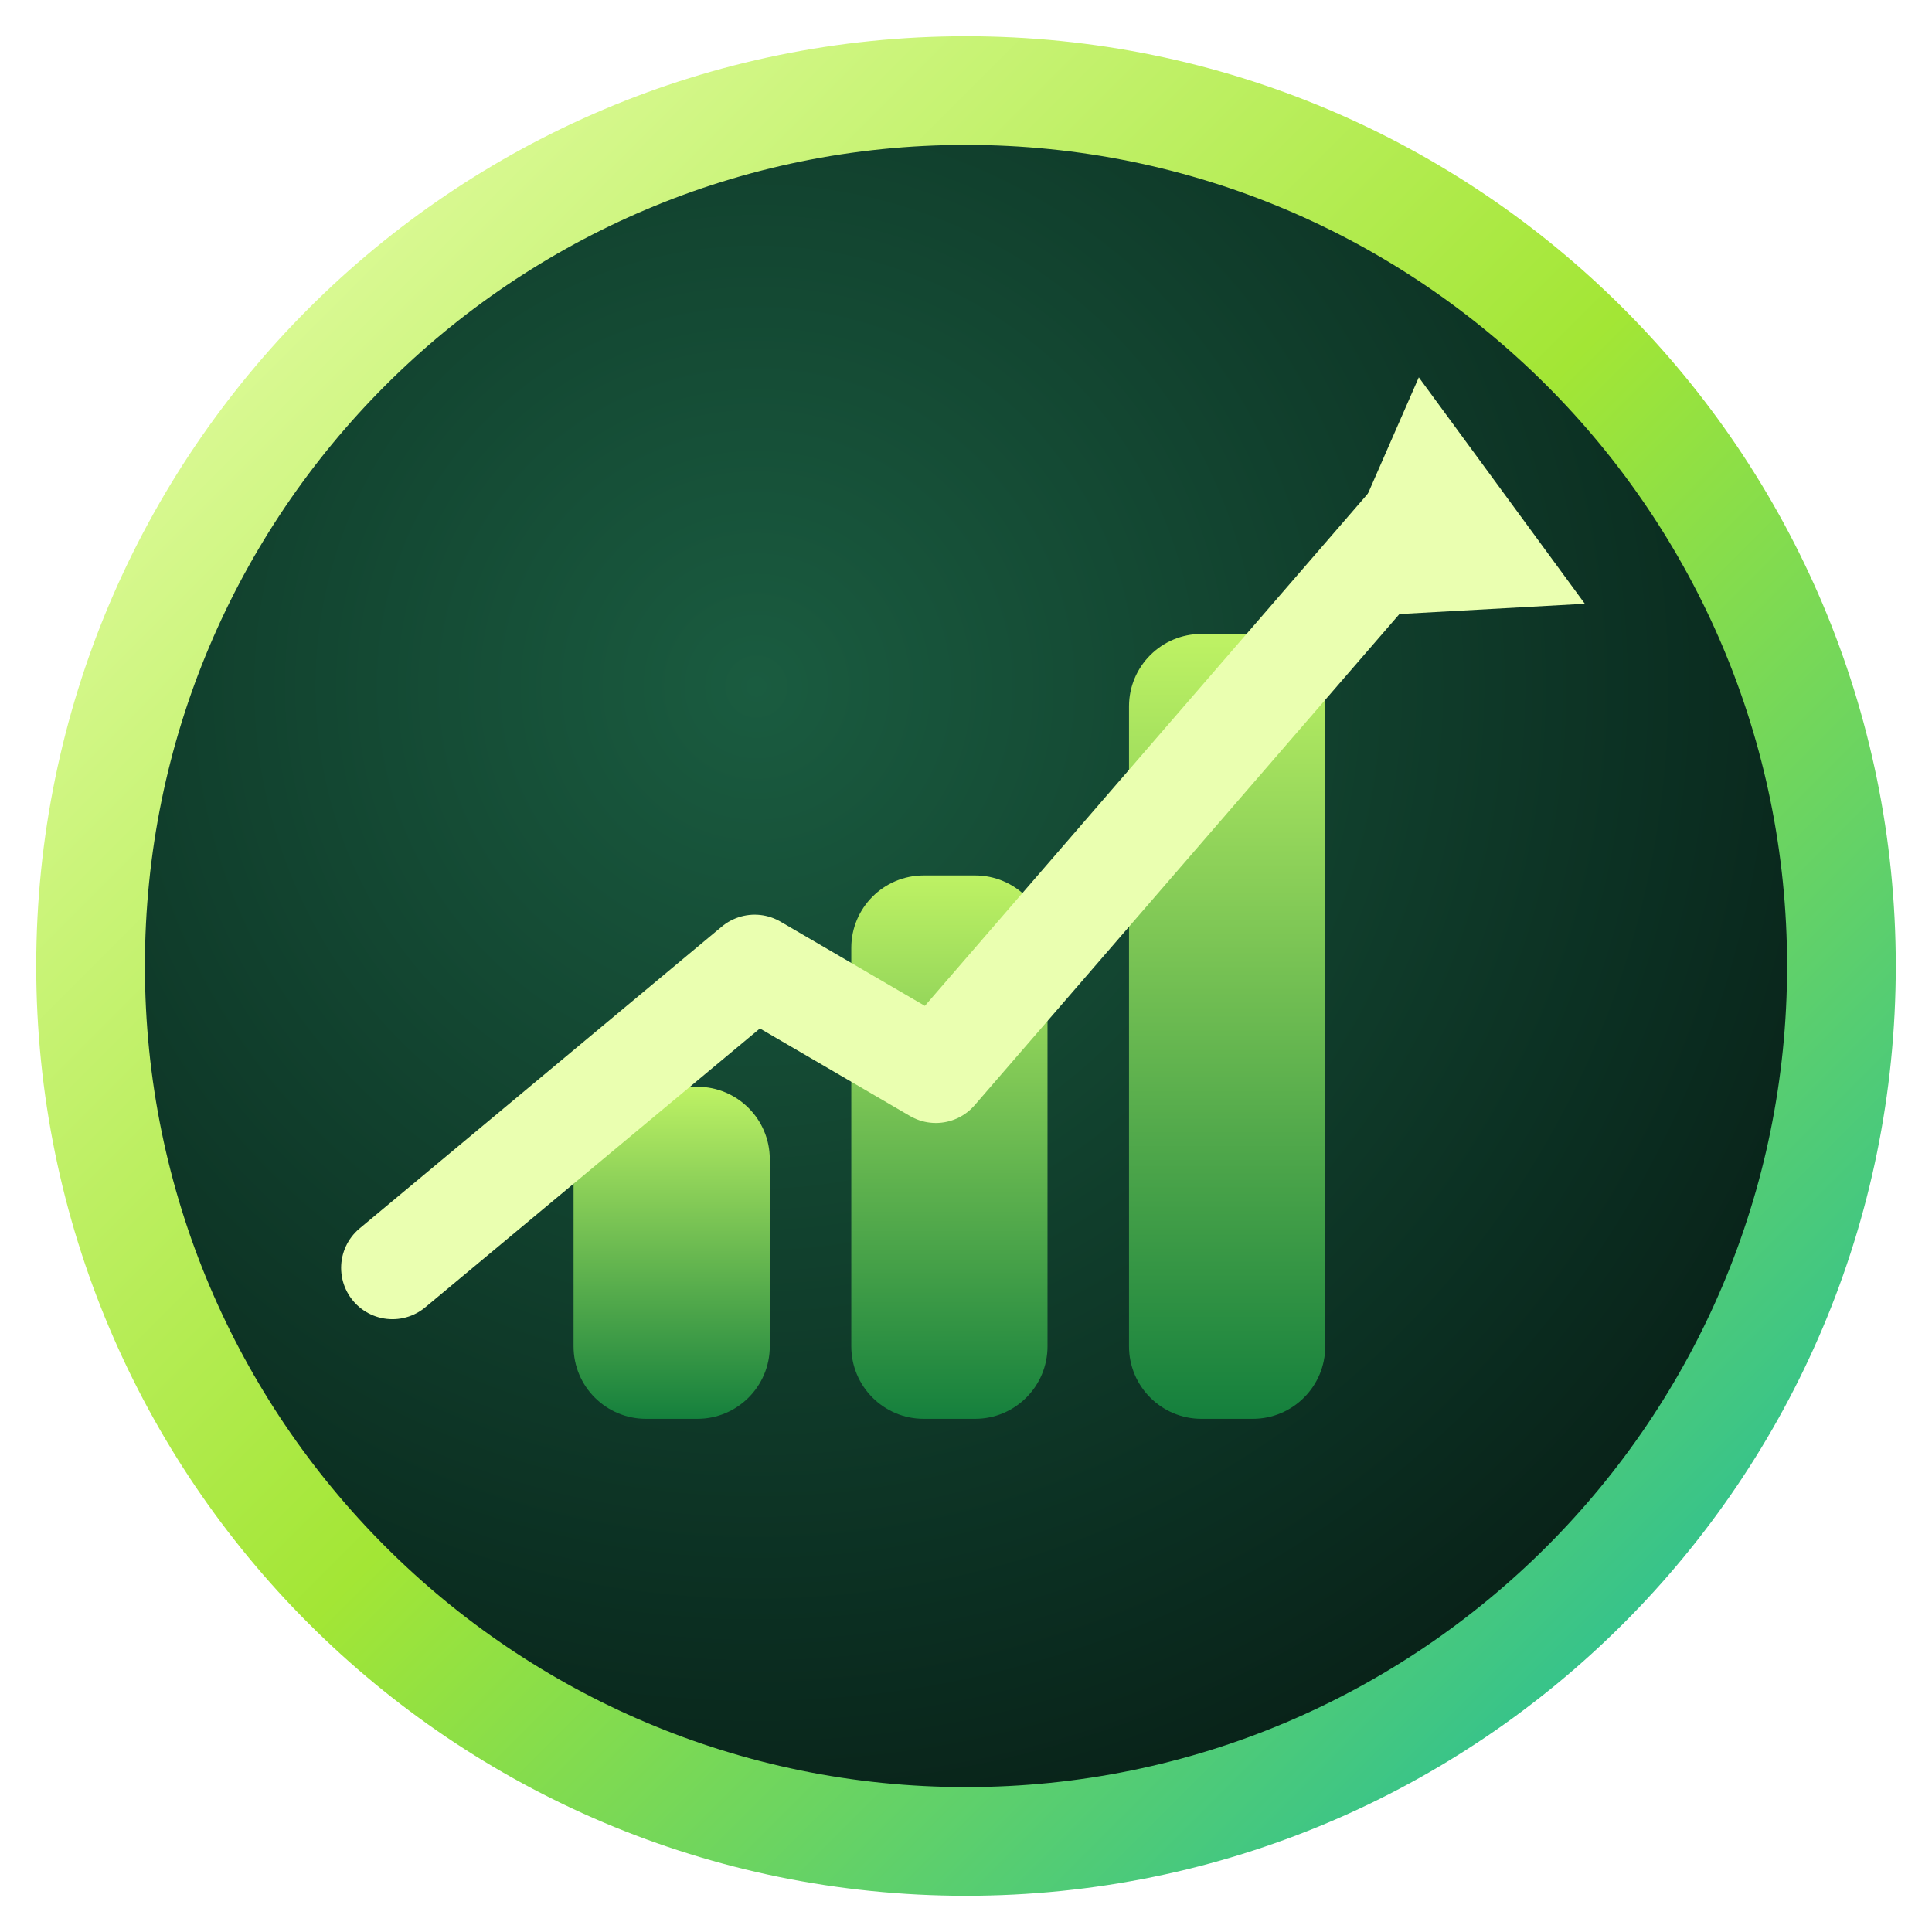
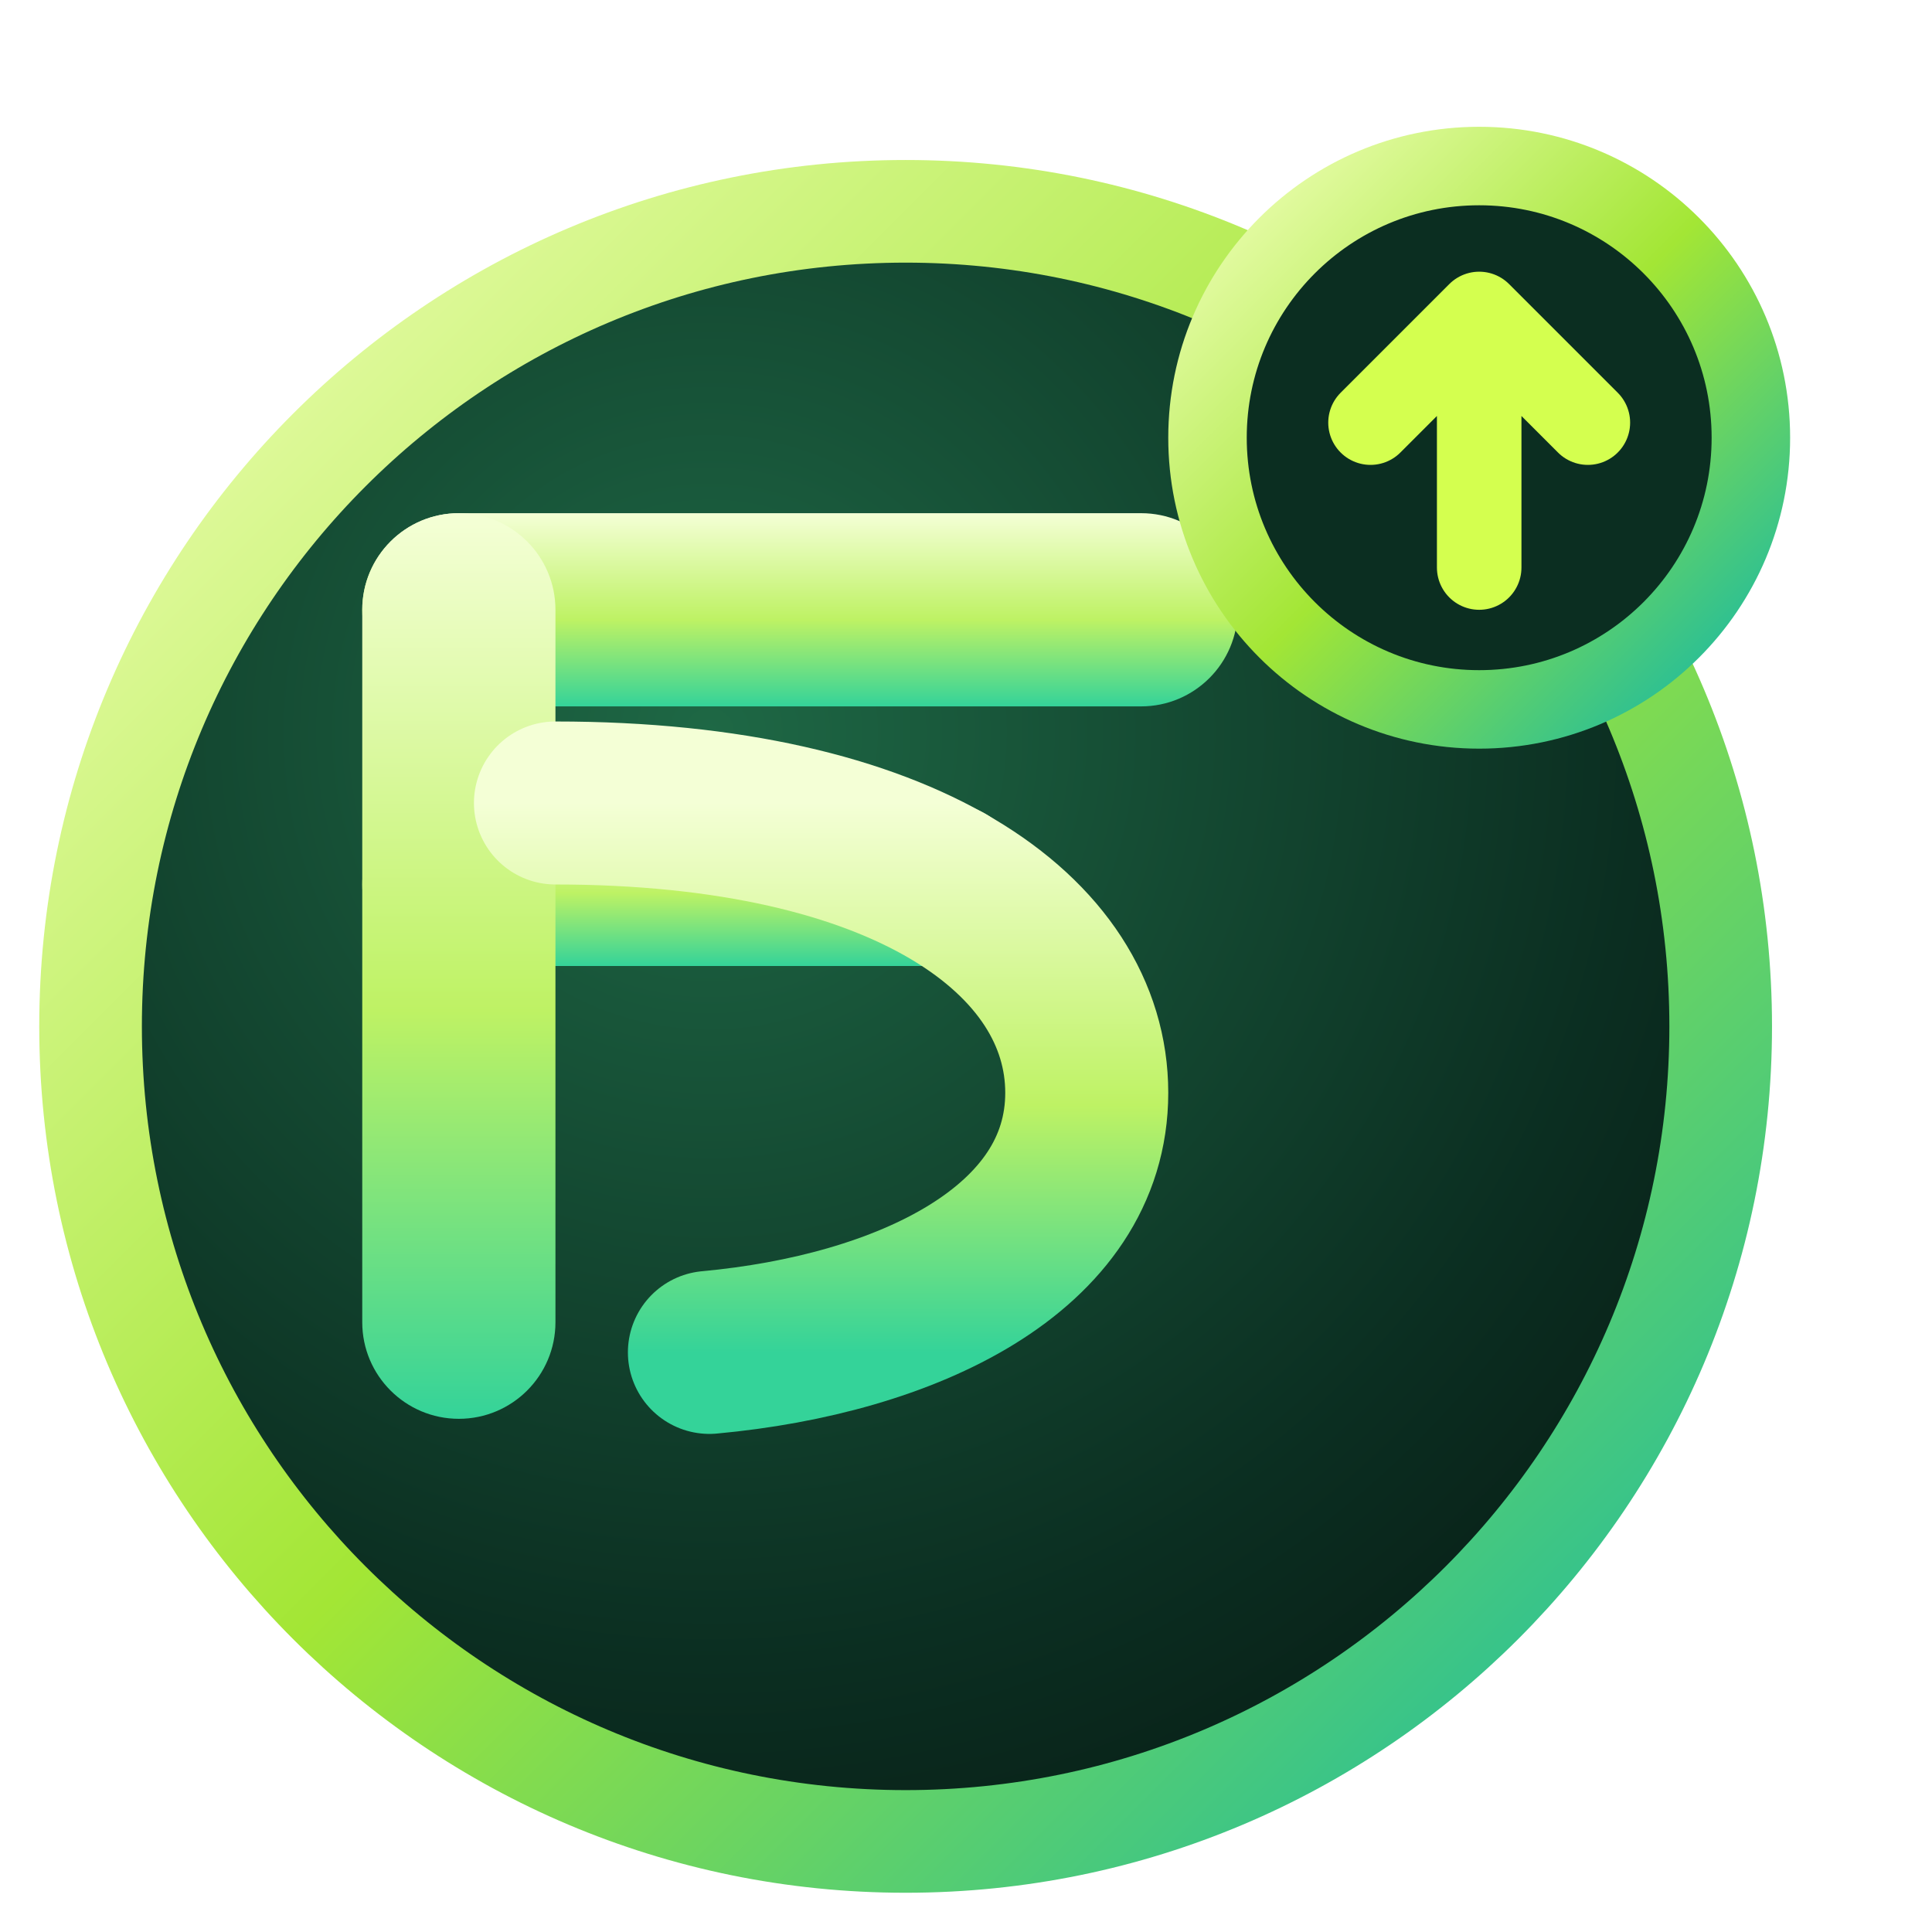
<svg xmlns="http://www.w3.org/2000/svg" viewBox="0 0 64 64">
  <defs>
-     <radialGradient id="d" cx=".38" cy=".34" r=".9">
-       <stop offset="0" stop-color="#1a5c40" />
+     <radialGradient id="d" cx=".38" cy=".32" r=".95">
+       <stop offset="0" stop-color="#1e6845" />
      <stop offset=".6" stop-color="#0b2e21" />
      <stop offset="1" stop-color="#050f0b" />
    </radialGradient>
    <linearGradient id="r" x1="0" y1="0" x2="1" y2="1">
-       <stop offset="0" stop-color="#eaffb0" />
+       <stop offset="0" stop-color="#f0ffb8" />
      <stop offset=".5" stop-color="#a3e635" />
      <stop offset="1" stop-color="#14b8a6" />
    </linearGradient>
-     <linearGradient id="b" x1="0" y1="1" x2="0" y2="0">
-       <stop offset="0" stop-color="#15803d" />
-       <stop offset="1" stop-color="#bef264" />
+     <linearGradient id="g" x1="0" y1="0" x2="0" y2="1">
+       <stop offset="0" stop-color="#f4ffd6" />
+       <stop offset=".55" stop-color="#bef264" />
+       <stop offset="1" stop-color="#34d399" />
    </linearGradient>
  </defs>
-   <circle cx="32" cy="32" r="29" fill="url(#d)" stroke="url(#r)" stroke-width="3.6" />
-   <rect x="19" y="36" width="6.5" height="11" rx="2.4" fill="url(#b)" />
-   <rect x="28.2" y="29" width="6.5" height="18" rx="2.4" fill="url(#b)" />
-   <rect x="37.4" y="21" width="6.5" height="26" rx="2.4" fill="url(#b)" />
-   <polyline points="13,42 25,32 31,35.5 47,17" fill="none" stroke="#eaffb0" stroke-width="3.4" stroke-linecap="round" stroke-linejoin="round" />
-   <polygon points="47,12.5 52.5,20 43.5,20.5" fill="#eaffb0" />
+   <circle cx="30" cy="34" r="27" fill="url(#d)" stroke="url(#r)" stroke-width="3.4" />
+   <rect x="12" y="17" width="29" height="6.4" rx="3.2" fill="url(#g)" />
+   <rect x="12" y="26.6" width="22" height="5.4" rx="2.7" fill="url(#g)" />
+   <rect x="12" y="17" width="6.4" height="30" rx="3.2" fill="url(#g)" />
+   <path d="M18.4 26.6 C30 26.6 36 31 36 36.2 C36 41.4 30 44.2 23.5 44.8" fill="none" stroke="url(#g)" stroke-width="5.4" stroke-linecap="round" />
+   <circle cx="49" cy="14.5" r="9" fill="#0b2e21" stroke="url(#r)" stroke-width="2.6" />
+   <path d="M49 18.8 V10.4 M45.4 14 L49 10.4 L52.6 14" fill="none" stroke="#d4ff4f" stroke-width="2.8" stroke-linecap="round" stroke-linejoin="round" />
</svg>
